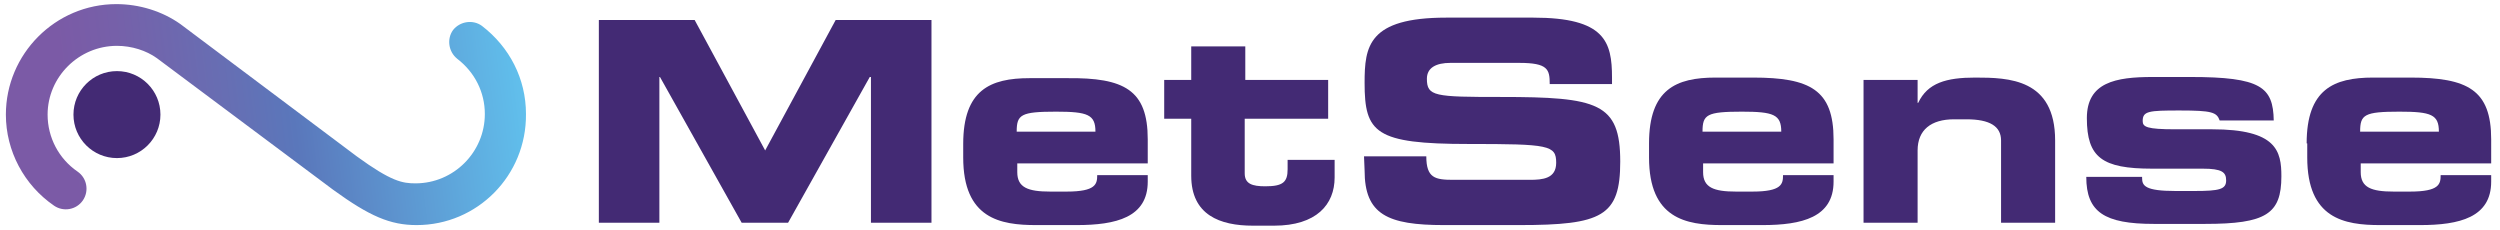
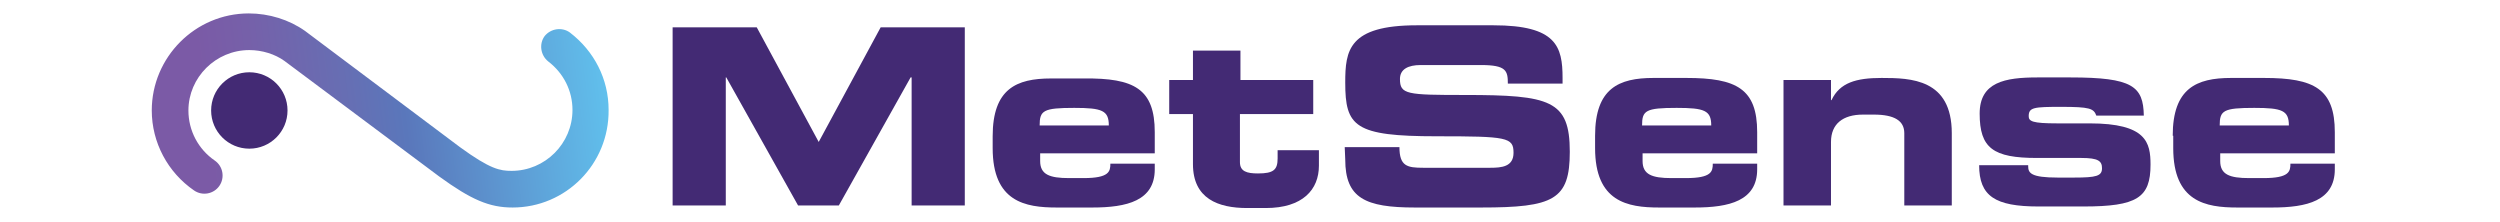
- <svg xmlns="http://www.w3.org/2000/svg" version="1.1" id="Layer_1" x="0px" y="0px" viewBox="0 0 425.4 39.1" xml:space="preserve" enable-background="new 0 0 425.4 39.1">
+ <svg xmlns="http://www.w3.org/2000/svg" version="1.1" id="Layer_1" x="0px" y="0px" viewBox="0 0 484.3 42.9" style="enable-background:new 0 0 484.3 42.9;" xml:space="preserve">
  <style type="text/css">
- 
	.st0{fill:#432A74;}
	.st1{fill:url(#SVGID_1_);}
- 
-   </style>
+ </style>
  <g>
-     <circle class="st0" cx="19.9" cy="19.5" r="7.4" />
-     <linearGradient id="SVGID_1_" gradientUnits="userSpaceOnUse" x1="90.282" y1="769.058" x2="11.652" y2="778.975" gradientTransform="matrix(1 0 0 1 0 -755.25)">
-       <stop offset="0" stop-color="#61C2EE" />
-       <stop offset="0.515" stop-color="#5A77BB" />
-       <stop offset="0.653" stop-color="#676EB3" />
-       <stop offset="0.872" stop-color="#7660A9" />
-       <stop offset="1" stop-color="#7B5AA6" />
+     <circle class="st0" cx="48.3" cy="21.4" r="7.4" />
+     <linearGradient id="SVGID_1_" gradientUnits="userSpaceOnUse" x1="118.636" y1="-725.182" x2="40.007" y2="-735.099" gradientTransform="matrix(1 0 0 -1 0 -709.45)">
+       <stop offset="0" style="stop-color:#61C2EE" />
+       <stop offset="0.515" style="stop-color:#5A77BB" />
+       <stop offset="0.653" style="stop-color:#676EB3" />
+       <stop offset="0.872" style="stop-color:#7660A9" />
+       <stop offset="1" style="stop-color:#7B5AA6" />
    </linearGradient>
-     <path class="st1" d="M70.9 38.3c-4.5 0-8-1.5-14.2-6l-30-22.4c-1.8-1.3-4.3-2.1-6.8-2.1 -6.5 0-11.8 5.3-11.8 11.7 0 3.9 1.9 7.5 5.1 9.7 1.6 1.1 2 3.3 0.9 4.9 -1.1 1.6-3.3 2-4.9 0.9C4.1 31.5 1 25.7 1 19.5 1 9.2 9.4 0.7 19.8 0.7c3.9 0 7.8 1.2 10.9 3.4l30 22.5c5.9 4.3 7.8 4.6 10 4.6 6.5 0 11.8-5.3 11.8-11.8 0-3.7-1.7-7.1-4.7-9.4 -1.5-1.2-1.8-3.4-0.7-4.9 1.2-1.5 3.4-1.8 4.9-0.7 4.7 3.6 7.5 9 7.5 15C89.6 29.9 81.2 38.3 70.9 38.3z" />
-     <path class="st0" d="M101.9 3.4h16.3l12 22.2 12-22.2h16.3v34.5h-10.3V13.1H148l-13.9 24.8h-7.9l-13.9-24.8h-0.1v24.8h-10.3V3.4z" />
-     <path class="st0" d="M195.3 23.7v4.1h-22.2v1.5c0 2.6 1.8 3.3 5.6 3.3h2.8c5 0 5.2-1.3 5.2-2.8h8.6v1.1c0 6.1-5.4 7.4-12.1 7.4h-6.9c-6.1 0-12.4-1.1-12.4-11.5v-2.3c0-9.2 4.6-11.2 11.3-11.2h6.4C191.3 13.2 195.3 15.3 195.3 23.7M186.4 22.4c0-2.9-1.3-3.4-6.7-3.4 -6 0-6.7 0.5-6.7 3.4H186.4z" />
-     <path class="st0" d="M202.7 20.2h-4.6v-6.6h4.6V7.9h9.2v5.7H226v6.6h-14.2v9.3c0 1.8 1.3 2.2 3.5 2.2 3 0 3.8-0.7 3.8-2.9v-1.6h8v3c0 4.6-3.1 8.2-10.3 8.2h-3.6c-5.6 0-10.5-1.8-10.5-8.5V20.2z" />
-     <path class="st0" d="M232.1 26.6h10.6c0 3.7 1.5 4 4.6 4h13c2.2 0 4.5-0.2 4.5-2.9 0-3-1.2-3.2-14.9-3.2 -15.9 0-17.7-1.9-17.7-10.4 0-6.2 0.6-11.1 13.9-11.1h14.8c12.2 0 13.4 4.1 13.4 10.2v1.1h-10.6c0-2.5-0.3-3.6-5.2-3.6h-11.7c-2.4 0-4 0.8-4 2.7 0 3 1.3 3.1 12.6 3.1 16.5 0 20.3 1 20.3 11 0 9.3-3.1 10.8-17.2 10.8h-12.8c-9.6 0-13.5-1.8-13.5-9.3L232.1 26.6 232.1 26.6z" />
-     <path class="st0" d="M280.6 24.4c0-9.2 4.6-11.2 11.3-11.2h6.4c9.7 0 13.7 2.1 13.7 10.5v4.1h-22.2v1.5c0 2.6 1.8 3.3 5.6 3.3h2.8c5 0 5.2-1.3 5.2-2.8h8.6v1.1c0 6.1-5.4 7.4-12.1 7.4H293c-6.1 0-12.4-1.1-12.4-11.5V24.4zM303.1 22.4c0-2.9-1.3-3.4-6.7-3.4 -6 0-6.7 0.5-6.7 3.4H303.1z" />
-     <path class="st0" d="M317.1 13.6h9.2v3.9h0.1c1.6-3.4 4.8-4.3 9.7-4.3 5.7 0 13.6 0.2 13.6 10.7v14h-9.2v-14c0-2.4-1.9-3.6-5.9-3.6h-2.1c-3.9 0-6.2 1.8-6.2 5.3v12.3h-9.2V13.6z" />
-     <path class="st0" d="M364.5 30.3c0 1.3 0.5 2.2 5.7 2.2h3.2c4.3 0 5.4-0.3 5.4-1.8 0-1.4-0.7-2-4-2h-8.6c-8.5 0-11.1-1.9-11.1-8.6 0-6.1 4.9-7 11.2-7h6.4c12 0 14.1 1.7 14.2 7.4h-9.2c-0.5-1.4-1.3-1.7-6.8-1.7 -5.3 0-6.3 0.1-6.3 1.8 0 1 0.7 1.4 5.5 1.4h6.3c11 0 11.8 3.7 11.8 8 0 6.4-2.6 8.1-13 8.1h-8.7c-8.4 0-11.5-2-11.5-8h9.5V30.3z" />
-     <path class="st0" d="M392.5 24.4c0-9.2 4.6-11.2 11.3-11.2h6.4c9.7 0 13.7 2.1 13.7 10.5v4.1h-22.2v1.5c0 2.6 1.8 3.3 5.6 3.3h2.8c5 0 5.2-1.3 5.2-2.8h8.6v1.1c0 6.1-5.4 7.4-12.1 7.4H405c-6.1 0-12.4-1.1-12.4-11.5v-2.4C392.6 24.4 392.5 24.4 392.5 24.4zM415 22.4c0-2.9-1.3-3.4-6.7-3.4 -6 0-6.7 0.5-6.7 3.4H415" />
+     <path class="st1" d="M99.3,40.2c-4.5,0-8-1.5-14.2-6l-30-22.4c-1.8-1.3-4.3-2.1-6.8-2.1c-6.5,0-11.8,5.3-11.8,11.7   c0,3.9,1.9,7.5,5.1,9.7c1.6,1.1,2,3.3,0.9,4.9c-1.1,1.6-3.3,2-4.9,0.9c-5.1-3.5-8.2-9.3-8.2-15.5c0-10.3,8.4-18.8,18.8-18.8   c3.9,0,7.8,1.2,10.9,3.4l30,22.5c5.9,4.3,7.8,4.6,10,4.6c6.5,0,11.8-5.3,11.8-11.8c0-3.7-1.7-7.1-4.7-9.4c-1.5-1.2-1.8-3.4-0.7-4.9   c1.2-1.5,3.4-1.8,4.9-0.7c4.7,3.6,7.5,9,7.5,15C118,31.8,109.6,40.2,99.3,40.2z" />
+     <path class="st0" d="M130.3,5.3h16.3l12,22.2l12-22.2h16.3v34.5h-10.3V15h-0.2l-13.9,24.8h-7.9L140.7,15h-0.1v24.8h-10.3V5.3z" />
+     <path class="st0" d="M223.7,25.6v4.1h-22.2v1.5c0,2.6,1.8,3.3,5.6,3.3h2.8c5,0,5.2-1.3,5.2-2.8h8.6v1.1c0,6.1-5.4,7.4-12.1,7.4   h-6.9c-6.1,0-12.4-1.1-12.4-11.5v-2.3c0-9.2,4.6-11.2,11.3-11.2h6.4C219.7,15.1,223.7,17.2,223.7,25.6 M214.8,24.3   c0-2.9-1.3-3.4-6.7-3.4c-6,0-6.7,0.5-6.7,3.4H214.8z" />
+     <path class="st0" d="M231.1,22.1h-4.6v-6.6h4.6V9.8h9.2v5.7h14.1v6.6h-14.2v9.3c0,1.8,1.3,2.2,3.5,2.2c3,0,3.8-0.7,3.8-2.9v-1.6h8   v3c0,4.6-3.1,8.2-10.3,8.2h-3.6c-5.6,0-10.5-1.8-10.5-8.5V22.1z" />
+     <path class="st0" d="M260.5,28.5h10.6c0,3.7,1.5,4,4.6,4h13c2.2,0,4.5-0.2,4.5-2.9c0-3-1.2-3.2-14.9-3.2   c-15.9,0-17.7-1.9-17.7-10.4c0-6.2,0.6-11.1,13.9-11.1h14.8c12.2,0,13.4,4.1,13.4,10.2v1.1h-10.6c0-2.5-0.3-3.6-5.2-3.6h-11.7   c-2.4,0-4,0.8-4,2.7c0,3,1.3,3.1,12.6,3.1c16.5,0,20.3,1,20.3,11c0,9.3-3.1,10.8-17.2,10.8h-12.8c-9.6,0-13.5-1.8-13.5-9.3   L260.5,28.5L260.5,28.5z" />
+     <path class="st0" d="M309,26.3c0-9.2,4.6-11.2,11.3-11.2h6.4c9.7,0,13.7,2.1,13.7,10.5v4.1h-22.2v1.5c0,2.6,1.8,3.3,5.6,3.3h2.8   c5,0,5.2-1.3,5.2-2.8h8.6v1.1c0,6.1-5.4,7.4-12.1,7.4h-6.9c-6.1,0-12.4-1.1-12.4-11.5V26.3z M331.5,24.3c0-2.9-1.3-3.4-6.7-3.4   c-6,0-6.7,0.5-6.7,3.4H331.5z" />
+     <path class="st0" d="M345.5,15.5h9.2v3.9h0.1c1.6-3.4,4.8-4.3,9.7-4.3c5.7,0,13.6,0.2,13.6,10.7v14h-9.2v-14c0-2.4-1.9-3.6-5.9-3.6   h-2.1c-3.9,0-6.2,1.8-6.2,5.3v12.3h-9.2V15.5z" />
+     <path class="st0" d="M392.9,32.2c0,1.3,0.5,2.2,5.7,2.2h3.2c4.3,0,5.4-0.3,5.4-1.8c0-1.4-0.7-2-4-2h-8.6c-8.5,0-11.1-1.9-11.1-8.6   c0-6.1,4.9-7,11.2-7h6.4c12,0,14.1,1.7,14.2,7.4h-9.2c-0.5-1.4-1.3-1.7-6.8-1.7c-5.3,0-6.3,0.1-6.3,1.8c0,1,0.7,1.4,5.5,1.4h6.3   c11,0,11.8,3.7,11.8,8c0,6.4-2.6,8.1-13,8.1h-8.7c-8.4,0-11.5-2-11.5-8h9.5V32.2z" />
+     <path class="st0" d="M420.9,26.3c0-9.2,4.6-11.2,11.3-11.2h6.4c9.7,0,13.7,2.1,13.7,10.5v4.1h-22.2v1.5c0,2.6,1.8,3.3,5.6,3.3h2.8   c5,0,5.2-1.3,5.2-2.8h8.6v1.1c0,6.1-5.4,7.4-12.1,7.4h-6.8c-6.1,0-12.4-1.1-12.4-11.5v-2.4C421,26.3,420.9,26.3,420.9,26.3z    M443.4,24.3c0-2.9-1.3-3.4-6.7-3.4c-6,0-6.7,0.5-6.7,3.4H443.4" />
  </g>
</svg>
